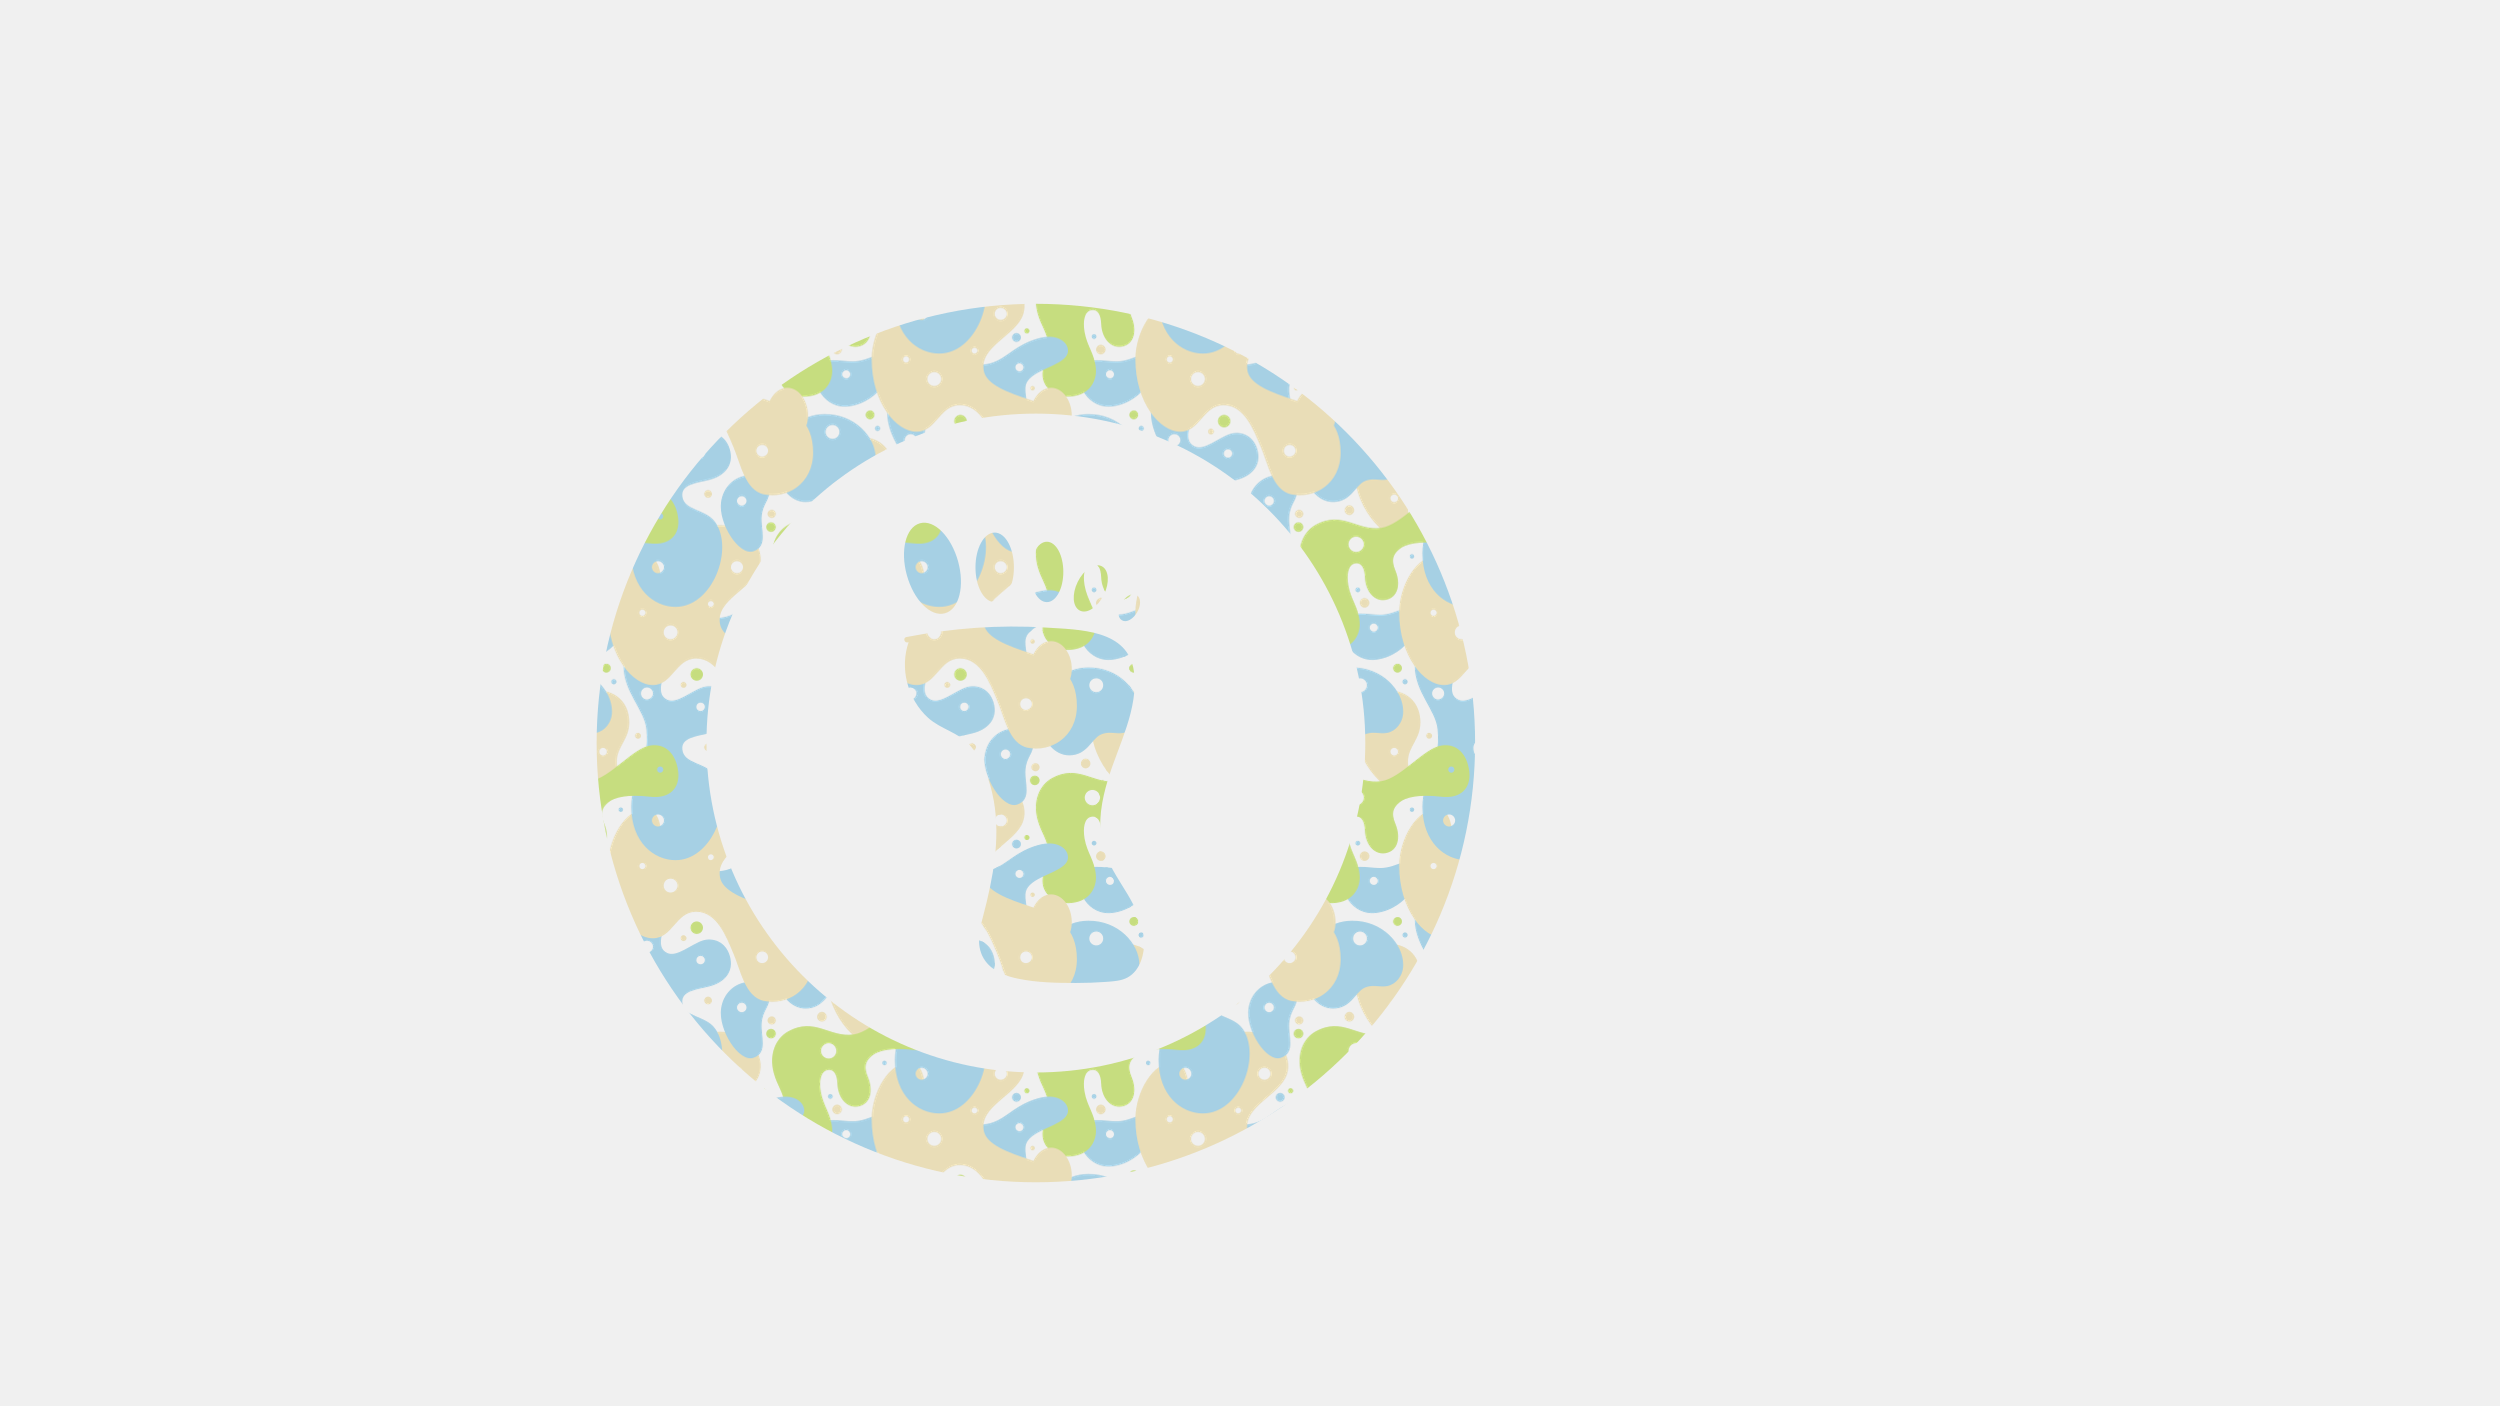
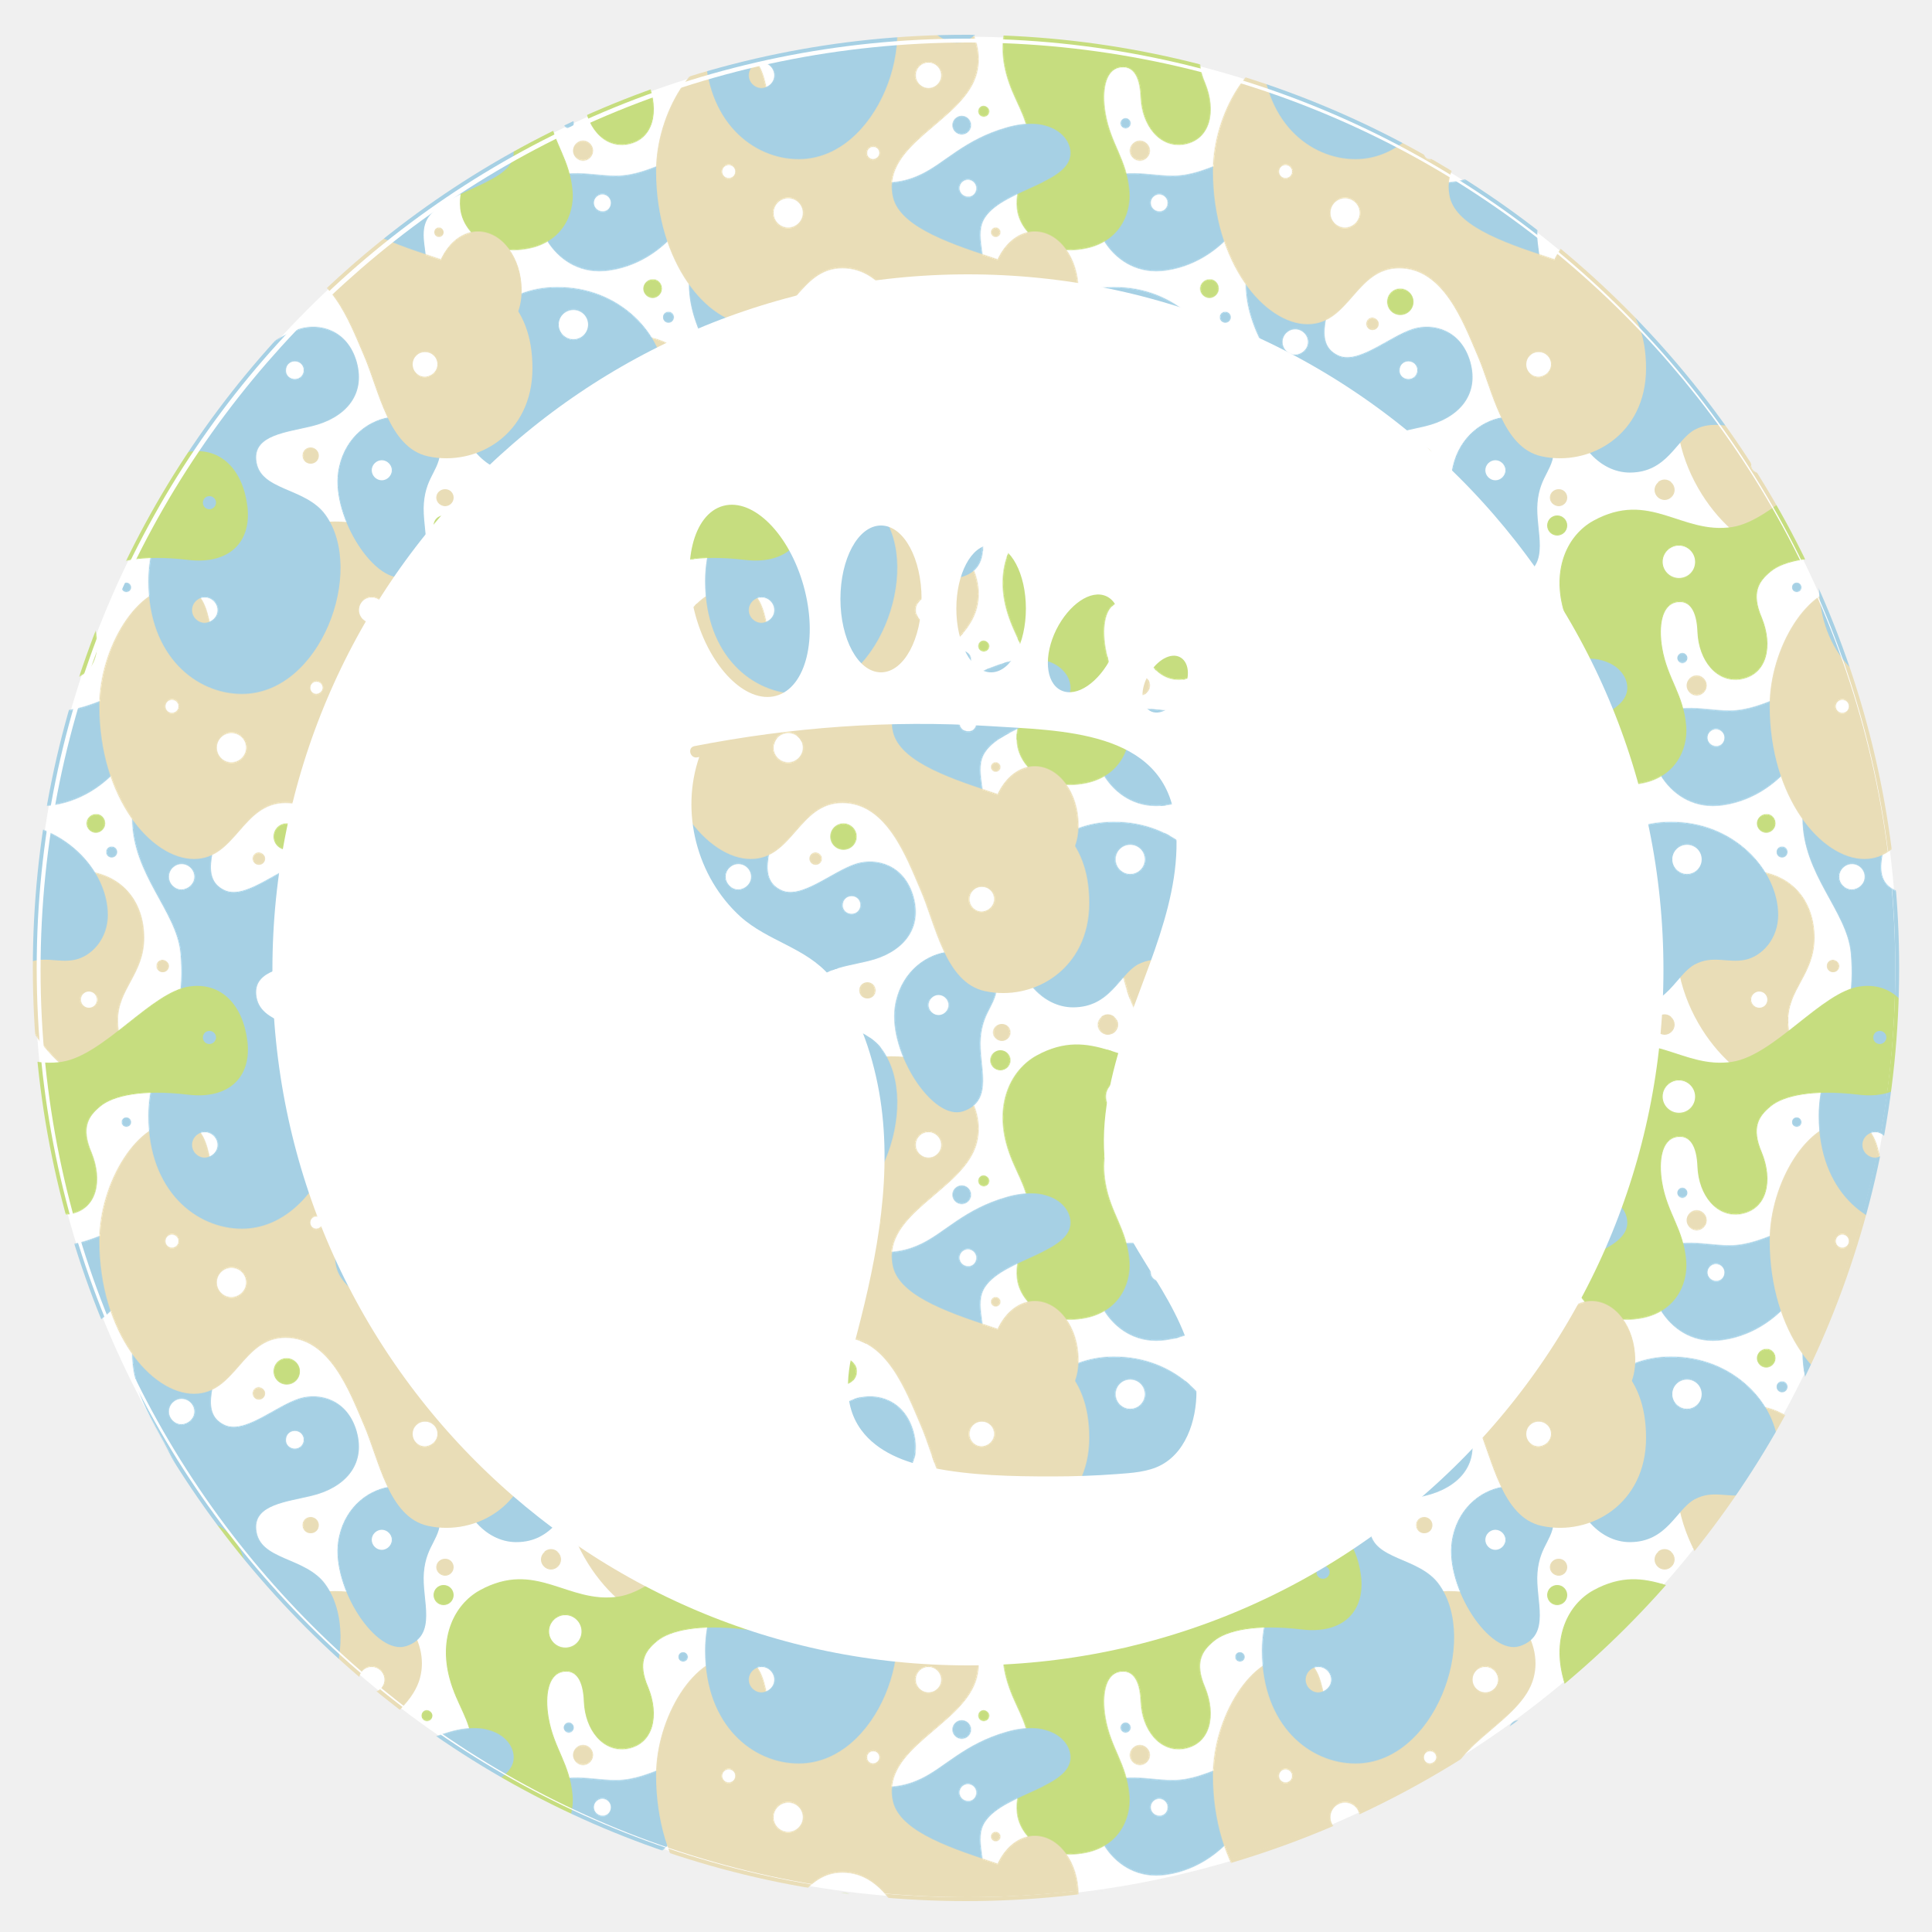
- <svg xmlns="http://www.w3.org/2000/svg" version="1.1" id="图层_1" x="0px" y="0px" viewBox="0 0 1366 768" style="enable-background:new 0 0 1366 768;" xml:space="preserve">
+ <svg xmlns="http://www.w3.org/2000/svg" version="1.1" x="0px" y="0px" viewBox="0 0 500 500" style="enable-background:new 0 0 500 500;" xml:space="preserve">
  <style type="text/css">
	.st0{fill:none;}
	.st1{fill:#C6DD7F;}
	.st2{fill:#E9DDB7;}
	.st3{fill:#A6D0E4;}
- 	.st4{fill:none;stroke:url(#小白花);stroke-width:60;stroke-miterlimit:10;}
- 	.st5{fill:none;stroke:#000000;stroke-width:60;stroke-miterlimit:10;}
- 	.st6{fill:#F7931E;}
- 	.st7{fill:url(#小白花);}
- 	.st8{fill:url(#小白花);stroke:url(#小白花);stroke-miterlimit:10;}
+ 	.st4{fill:#FFFFFF;stroke:url(#小白花);stroke-miterlimit:10;}
+ 	.st5{fill:none;stroke:url(#小白花);stroke-width:60;stroke-miterlimit:10;}
+ 	.st6{fill:none;stroke:#000000;stroke-width:60;stroke-miterlimit:10;}
+ 	.st7{fill:#F7931E;}
+ 	.st8{fill:url(#小白花);}
+ 	.st9{fill:url(#小白花);stroke:url(#小白花);stroke-miterlimit:10;}
</style>
-   <pattern width="144.1" height="138.4" patternUnits="userSpaceOnUse" id="小白花" viewBox="100 -216.8 144.1 138.4" style="overflow:visible;">
+   <pattern x="-306.5" y="-152" width="144.1" height="138.4" patternUnits="userSpaceOnUse" id="小白花" viewBox="100 -216.8 144.1 138.4" style="overflow:visible;">
    <g>
      <rect x="100" y="-216.8" class="st0" width="144.1" height="138.4" />
      <g>
        <path class="st1" d="M311-58.3c-11.8-1.4-19.4,0.3-22.7,3.1c-3,2.5-5,5.4-2.2,11.9c2.9,7.1,1.5,14.7-5.5,15.9     c-6.2,1-10.9-4.8-11.2-12.3c-0.2-5.2-1.9-8.3-5.5-7.6c-3.6,0.7-4.6,5.9-3.6,11.8c1.4,8.1,5.5,11.8,6.2,20.2     c0.5,6.1-2.9,13.7-12.5,15c-9.3,1.4-15.9-4.3-16.6-10.5c-0.7-6.6,3.6-10.9,3.1-17.6c-0.5-6.7-4-10.2-5.9-17.3     c-2.8-10.5,1.2-19,7.8-22.7c14.7-8.1,22.8,3.6,36,1.6c10.9-1.7,23.3-18.2,33-19.5c8.2-1.2,13.8,4.7,15,14     C327.6-63,321.7-57.1,311-58.3z M268.8-57.8c0-2.3-1.9-4.2-4.2-4.2c-2.3,0-4.2,1.9-4.2,4.2s1.9,4.2,4.2,4.2     C267-53.6,268.8-55.5,268.8-57.8z M318.3-73.2c0-1-0.8-1.7-1.7-1.7c-1,0-1.7,0.8-1.7,1.7s0.8,1.7,1.7,1.7     C317.5-71.4,318.3-72.2,318.3-73.2z" />
      </g>
      <g>
        <path class="st2" d="M148.8-77.5c0,7.2,4.6,13.8-1,16.3c-8.5,3.8-28-14.3-28-36.2c0-12,8.7-19,17.8-19c12.3,0,18,8.2,18,17.5     C155.6-89.5,148.8-85.7,148.8-77.5z M143.4-82.9c0-1.1-0.9-2.1-2.1-2.1c-1.1,0-2.1,0.9-2.1,2.1c0,1.1,0.9,2.1,2.1,2.1     C142.5-80.8,143.4-81.7,143.4-82.9z" />
        <path class="st3" d="M223.5-54c-7.9,2.7-19.4-15.3-17.7-27c1.2-8.2,7.1-13.2,13.1-14.2c7.5-1.3,12.9,2.6,13.3,7.2     c0.5,6.3-3.6,7.5-4.2,15C227.4-65.9,231.7-56.8,223.5-54z M219.7-81.5c0-1.4-1.2-2.6-2.6-2.6c-1.4,0-2.6,1.2-2.6,2.6     c0,1.4,1.2,2.6,2.6,2.6C218.5-78.9,219.7-80.1,219.7-81.5z" />
        <path class="st2" d="M119.4-76.5c0,1.4-1.2,2.6-2.6,2.6c-1.4,0-2.6-1.2-2.6-2.6s1.2-2.6,2.6-2.6     C118.2-79.1,119.4-77.9,119.4-76.5z" />
        <path class="st3" d="M184.6-84.2c0.7,8.1,12.7,7,17.9,14.2c10.5,14.5-1.2,46.4-21.6,46.4c-11.7,0-24.2-9.7-24.2-29.2     c0-15.8,10.2-21.5,8.3-42.2c-1-10.8-12.5-20.3-12.5-34.8c0-5.9,3.6-13.4,11.6-13.4c7.1,0,10.8,6,10.8,12.9c0,6.8-5.4,15.7,1.4,19     c5.2,2.6,13.2-4.8,19.5-6.8c5.2-1.6,12.4,0.2,14.8,8.5c2.5,8.9-3.3,14.7-11.6,16.7C192.5-91.3,184-90.6,184.6-84.2z M168.6-114.7     c0-1.8-1.5-3.3-3.3-3.3c-1.8,0-3.3,1.5-3.3,3.3c0,1.8,1.5,3.3,3.3,3.3C167.1-111.5,168.6-112.9,168.6-114.7z M194.6-105.1     c1.3,0,2.3-1,2.3-2.3c0-1.3-1-2.3-2.3-2.3c-1.3,0-2.3,1-2.3,2.3C192.2-106.1,193.3-105.1,194.6-105.1z M174.6-45.4     c0-1.8-1.5-3.3-3.3-3.3c-1.8,0-3.3,1.5-3.3,3.3c0,1.8,1.5,3.3,3.3,3.3C173.1-42.1,174.6-43.6,174.6-45.4z" />
        <path class="st1" d="M166.9-58.3c-11.8-1.4-19.4,0.3-22.7,3.1c-3,2.5-5,5.4-2.2,11.9c2.9,7.1,1.5,14.7-5.5,15.9     c-6.2,1-10.9-4.8-11.2-12.3c-0.2-5.2-1.9-8.3-5.5-7.6c-3.6,0.7-4.6,5.9-3.6,11.8c1.4,8.1,5.5,11.8,6.2,20.2     c0.5,6.1-2.9,13.7-12.5,15c-9.3,1.4-15.9-4.3-16.6-10.5c-0.7-6.6,3.6-10.9,3.1-17.6c-0.5-6.7-4-10.2-5.9-17.3     c-2.8-10.5,1.2-19,7.8-22.7c14.7-8.1,22.8,3.6,36,1.6c10.9-1.7,23.3-18.2,33-19.5c8.2-1.2,13.8,4.7,15,14     C183.5-63,177.6-57.1,166.9-58.3z M124.7-57.8c0-2.3-1.9-4.2-4.2-4.2c-2.3,0-4.2,1.9-4.2,4.2s1.9,4.2,4.2,4.2     C122.9-53.6,124.7-55.5,124.7-57.8z M174.2-73.2c0-1-0.8-1.7-1.7-1.7c-1,0-1.7,0.8-1.7,1.7s0.8,1.7,1.7,1.7     C173.4-71.4,174.2-72.2,174.2-73.2z" />
      </g>
      <g>
        <path class="st3" d="M290.3-104.8c0,6.2-4.2,10.7-8.6,11.6c-4.5,0.9-8.3-1.3-13,1.2c-4.8,2.6-7.1,11.1-16.8,11.1     c-8,0-15.2-8-15.2-18.8c0-20.2,13.1-29.2,25.6-29.2C278.9-129.1,290.3-116.4,290.3-104.8z M270.6-119.2c0-2.1-1.7-3.8-3.8-3.8     c-2.1,0-3.8,1.7-3.8,3.8c0,2.1,1.7,3.8,3.8,3.8C268.9-115.4,270.6-117.1,270.6-119.2z" />
        <path class="st1" d="M311-196.7c-11.8-1.4-19.4,0.3-22.7,3.1c-3,2.5-5,5.4-2.2,11.9c2.9,7.1,1.5,14.7-5.5,15.9     c-6.2,1-10.9-4.8-11.2-12.3c-0.2-5.2-1.9-8.3-5.5-7.6c-3.6,0.7-4.6,5.9-3.6,11.8c1.4,8.1,5.5,11.8,6.2,20.2     c0.5,6.1-2.9,13.7-12.5,15c-9.3,1.4-15.9-4.3-16.6-10.5c-0.7-6.6,3.6-10.9,3.1-17.6c-0.5-6.7-4-10.2-5.9-17.3     c-2.8-10.5,1.2-19,7.8-22.7c14.7-8.1,22.8,3.6,36,1.6c10.9-1.7,23.3-18.2,33-19.5c8.2-1.2,13.8,4.7,15,14     C327.6-201.3,321.7-195.4,311-196.7z M268.8-196.2c0-2.3-1.9-4.2-4.2-4.2c-2.3,0-4.2,1.9-4.2,4.2c0,2.3,1.9,4.2,4.2,4.2     C267-192,268.8-193.9,268.8-196.2z M318.3-211.5c0-1-0.8-1.7-1.7-1.7c-1,0-1.7,0.8-1.7,1.7c0,1,0.8,1.7,1.7,1.7     C317.5-209.8,318.3-210.6,318.3-211.5z" />
      </g>
      <g>
        <path class="st3" d="M131.8-133.2c-14,2-21.2-13.3-17.7-20.3c3.7-7.3,12.1-4.2,19.5-4.2c9.7,0,16.4-7.6,20.4-2.3     C158.3-154.4,149-135.6,131.8-133.2z M132.3-150.7c0-1.2-1-2.2-2.2-2.2c-1.2,0-2.2,1-2.2,2.2c0,1.2,1,2.2,2.2,2.2     C131.3-148.4,132.3-149.4,132.3-150.7z" />
        <path class="st2" d="M148.8-215.9c0,7.2,4.6,13.8-1,16.3c-8.5,3.8-28-14.3-28-36.2c0-12,8.7-19,17.8-19c12.3,0,18,8.2,18,17.5     C155.6-227.9,148.8-224.1,148.8-215.9z M143.4-221.2c0-1.1-0.9-2.1-2.1-2.1c-1.1,0-2.1,0.9-2.1,2.1c0,1.1,0.9,2.1,2.1,2.1     C142.5-219.2,143.4-220.1,143.4-221.2z" />
        <path class="st3" d="M146.2-104.8c0,6.2-4.2,10.7-8.6,11.6c-4.5,0.9-8.3-1.3-13,1.2c-4.8,2.6-7.1,11.1-16.8,11.1     c-8,0-15.2-8-15.2-18.8c0-20.2,13.1-29.2,25.6-29.2C134.7-129.1,146.2-116.4,146.2-104.8z M126.4-119.2c0-2.1-1.7-3.8-3.8-3.8     c-2.1,0-3.8,1.7-3.8,3.8c0,2.1,1.7,3.8,3.8,3.8C124.7-115.4,126.4-117.1,126.4-119.2z" />
        <path class="st1" d="M145.5-128.5c0,1.3-1.1,2.4-2.4,2.4c-1.3,0-2.4-1.1-2.4-2.4c0-1.3,1.1-2.4,2.4-2.4     C144.4-131,145.5-129.9,145.5-128.5z" />
        <path class="st3" d="M229.2-147c-3.2,4.7,1,10.7-1.4,15.2c-2.4,4.5-6.7,5-9.9,2.6c-3.6-2.8-3.4-6.6-8.3-8.8     c-5.5-2.5-18,2.2-19.7-7.3c-0.9-4.8,2.4-8.6,7.3-9.7c6.1-1.4,9.4-0.2,15.4-3.1c6.1-2.9,11.2-9,22.1-12.1     c10.4-3,16.1,1.6,16.6,5.9C252.3-155.9,234.2-154.4,229.2-147z M226.9-154.5c0-1.2-1-2.2-2.2-2.2c-1.2,0-2.2,1-2.2,2.2     c0,1.2,1,2.2,2.2,2.2C225.9-152.2,226.9-153.2,226.9-154.5z" />
        <path class="st2" d="M256.1-107.9c0,17.2-14.5,25.5-27,22.8c-10.3-2.2-12.8-17.3-16.7-26.2c-3.7-8.6-8.8-22.5-20.2-22.5     c-11.2,0-12.8,14.5-23.7,14.5c-11,0-24.5-15.7-24.5-39.7c0-14.7,9.8-31.5,20.8-30.7c11.7,0.8,4.5,19.7,15.3,19.7     c9.5,0,7.9-16.3,9.2-23.3c1.7-9,6.8-14.2,18.5-13.2c14.4,1.2,22.3,13.5,18.9,23.3c-4,11.5-23.9,17.3-21.5,30.5     c1.3,7.6,13,12,26,16.2C245.8-131.7,256.1-125,256.1-107.9z M211.2-183.7c0,1.8,1.5,3.3,3.3,3.3c1.8,0,3.3-1.5,3.3-3.3     s-1.5-3.3-3.3-3.3C212.6-187,211.2-185.5,211.2-183.7z M164.5-158.8c0-1-0.8-1.7-1.7-1.7c-1,0-1.7,0.8-1.7,1.7     c0,1,0.8,1.7,1.7,1.7C163.7-157.1,164.5-157.8,164.5-158.8z M182-148.1c0-2.1-1.7-3.8-3.8-3.8c-2.1,0-3.8,1.7-3.8,3.8     c0,2.1,1.7,3.8,3.8,3.8C180.2-144.3,182-146,182-148.1z M201.8-163.6c0-0.9-0.7-1.6-1.6-1.6c-0.9,0-1.6,0.7-1.6,1.6     c0,0.9,0.7,1.6,1.6,1.6C201.1-162.1,201.8-162.8,201.8-163.6z M231.5-108.9c0-1.8-1.4-3.2-3.2-3.2c-1.8,0-3.2,1.4-3.2,3.2     c0,1.8,1.4,3.2,3.2,3.2C230.1-105.8,231.5-107.2,231.5-108.9z" />
        <path class="st3" d="M223.5-192.4c-7.9,2.7-19.4-15.3-17.7-27c1.2-8.2,7.1-13.2,13.1-14.2c7.5-1.3,12.9,2.6,13.3,7.2     c0.5,6.3-3.6,7.5-4.2,15C227.4-204.3,231.7-195.2,223.5-192.4z M219.7-219.9c0-1.4-1.2-2.6-2.6-2.6c-1.4,0-2.6,1.2-2.6,2.6     c0,1.4,1.2,2.6,2.6,2.6C218.5-217.3,219.7-218.4,219.7-219.9z" />
        <path class="st2" d="M119.4-214.8c0,1.4-1.2,2.6-2.6,2.6c-1.4,0-2.6-1.2-2.6-2.6c0-1.4,1.2-2.6,2.6-2.6     C118.2-217.4,119.4-216.3,119.4-214.8z" />
        <path class="st2" d="M253.3-128.1c0-8.4-5.1-15.2-11.3-15.2s-11.3,6.8-11.3,15.2c0,8.4,5.1,12.4,11.3,12.4     S253.3-119.7,253.3-128.1z" />
        <path class="st3" d="M184.6-222.6c0.7,8.1,12.7,7,17.9,14.2c10.5,14.5-1.2,46.4-21.6,46.4c-11.7,0-24.2-9.7-24.2-29.2     c0-15.8,10.2-21.5,8.3-42.2c-1-10.8-12.5-20.3-12.5-34.8c0-5.9,3.6-13.4,11.6-13.4c7.1,0,10.8,6,10.8,12.9c0,6.8-5.4,15.7,1.4,19     c5.2,2.6,13.2-4.8,19.5-6.8c5.2-1.6,12.4,0.2,14.8,8.5c2.5,8.9-3.3,14.7-11.6,16.7C192.5-229.7,184-229,184.6-222.6z      M168.6-253.1c0-1.8-1.5-3.3-3.3-3.3c-1.8,0-3.3,1.5-3.3,3.3c0,1.8,1.5,3.3,3.3,3.3C167.1-249.8,168.6-251.3,168.6-253.1z      M194.6-243.4c1.3,0,2.3-1,2.3-2.3c0-1.3-1-2.3-2.3-2.3c-1.3,0-2.3,1-2.3,2.3C192.2-244.5,193.3-243.4,194.6-243.4z M174.6-183.7     c0-1.8-1.5-3.3-3.3-3.3c-1.8,0-3.3,1.5-3.3,3.3c0,1.8,1.5,3.3,3.3,3.3C173.1-180.5,174.6-181.9,174.6-183.7z" />
        <path class="st1" d="M166.9-196.7c-11.8-1.4-19.4,0.3-22.7,3.1c-3,2.5-5,5.4-2.2,11.9c2.9,7.1,1.5,14.7-5.5,15.9     c-6.2,1-10.9-4.8-11.2-12.3c-0.2-5.2-1.9-8.3-5.5-7.6c-3.6,0.7-4.6,5.9-3.6,11.8c1.4,8.1,5.5,11.8,6.2,20.2     c0.5,6.1-2.9,13.7-12.5,15c-9.3,1.4-15.9-4.3-16.6-10.5c-0.7-6.6,3.6-10.9,3.1-17.6c-0.5-6.7-4-10.2-5.9-17.3     c-2.8-10.5,1.2-19,7.8-22.7c14.7-8.1,22.8,3.6,36,1.6c10.9-1.7,23.3-18.2,33-19.5c8.2-1.2,13.8,4.7,15,14     C183.5-201.3,177.6-195.4,166.9-196.7z M124.7-196.2c0-2.3-1.9-4.2-4.2-4.2c-2.3,0-4.2,1.9-4.2,4.2c0,2.3,1.9,4.2,4.2,4.2     C122.9-192,124.7-193.9,124.7-196.2z M174.2-211.5c0-1-0.8-1.7-1.7-1.7c-1,0-1.7,0.8-1.7,1.7c0,1,0.8,1.7,1.7,1.7     C173.4-209.8,174.2-210.6,174.2-211.5z" />
        <path class="st1" d="M230.2-174.4c0,0.8-0.6,1.4-1.4,1.4c-0.8,0-1.4-0.6-1.4-1.4c0-0.8,0.6-1.4,1.4-1.4     C229.6-175.7,230.2-175.1,230.2-174.4z" />
        <path class="st2" d="M235.7-212.8c0,1.2-1,2.2-2.2,2.2s-2.3-1-2.3-2.2c0-1.2,1-2.2,2.3-2.2S235.7-214,235.7-212.8z" />
        <path class="st3" d="M152.2-189.6c0,0.7-0.5,1.2-1.2,1.2s-1.2-0.5-1.2-1.2s0.5-1.2,1.2-1.2S152.2-190.2,152.2-189.6z" />
        <path class="st3" d="M148.6-121.1c0,0.8-0.6,1.4-1.4,1.4s-1.4-0.6-1.4-1.4c0-0.8,0.6-1.4,1.4-1.4S148.6-121.9,148.6-121.1z" />
        <path class="st2" d="M233.1-143.1c0,0.7-0.5,1.2-1.2,1.2s-1.2-0.5-1.2-1.2c0-0.7,0.5-1.2,1.2-1.2S233.1-143.7,233.1-143.1z" />
        <path class="st1" d="M195.9-125.1c0,1.9-1.5,3.4-3.4,3.4c-1.9,0-3.4-1.5-3.4-3.4c0-1.9,1.5-3.4,3.4-3.4     C194.3-128.5,195.9-127,195.9-125.1z" />
        <path class="st2" d="M200.8-85.3c0,1.2-0.9,2.1-2.1,2.1c-1.2,0-2.1-0.9-2.1-2.1s0.9-2.1,2.1-2.1     C199.9-87.4,200.8-86.4,200.8-85.3z" />
        <path class="st2" d="M162-91.6c0,0.9-0.7,1.6-1.6,1.6c-0.9,0-1.6-0.7-1.6-1.6c0-0.9,0.7-1.6,1.6-1.6     C161.3-93.1,162-92.4,162-91.6z" />
        <circle class="st1" cx="233.1" cy="-205.6" r="2.6" />
        <circle class="st3" cx="223.1" cy="-170.8" r="2.4" />
        <path class="st2" d="M127.7-164.2c0,1.4-1.2,2.6-2.6,2.6c-1.4,0-2.6-1.2-2.6-2.6c0-1.4,1.2-2.6,2.6-2.6     C126.5-166.8,127.7-165.6,127.7-164.2z" />
        <path class="st3" d="M122.7-171.3c0,0.7-0.6,1.3-1.3,1.3c-0.7,0-1.3-0.6-1.3-1.3s0.6-1.3,1.3-1.3     C122.1-172.6,122.7-172,122.7-171.3z" />
        <path class="st2" d="M186.9-119.4c0,0.9-0.7,1.6-1.6,1.6c-0.9,0-1.6-0.7-1.6-1.6c0-0.9,0.7-1.6,1.6-1.6     C186.2-120.9,186.9-120.2,186.9-119.4z" />
      </g>
      <g>
        <path class="st3" d="M85-147c-3.2,4.7,1,10.7-1.4,15.2c-2.4,4.5-6.7,5-9.9,2.6c-3.6-2.8-3.4-6.6-8.3-8.8     c-5.5-2.5-18,2.2-19.7-7.3c-0.9-4.8,2.4-8.6,7.3-9.7c6.1-1.4,9.4-0.2,15.4-3.1c6.1-2.9,11.2-9,22.1-12.1     c10.4-3,16.1,1.6,16.6,5.9C108.2-155.9,90-154.4,85-147z M82.8-154.5c0-1.2-1-2.2-2.2-2.2c-1.2,0-2.2,1-2.2,2.2     c0,1.2,1,2.2,2.2,2.2C81.8-152.2,82.8-153.2,82.8-154.5z" />
        <path class="st2" d="M112-107.9c0,17.2-14.5,25.5-27,22.8c-10.3-2.2-12.8-17.3-16.7-26.2c-3.7-8.6-8.8-22.5-20.2-22.5     c-11.2,0-12.8,14.5-23.7,14.5c-11,0-24.5-15.7-24.5-39.7c0-14.7,9.8-31.5,20.8-30.7c11.7,0.8,4.5,19.7,15.3,19.7     c9.5,0,7.9-16.3,9.2-23.3c1.7-9,6.8-14.2,18.5-13.2c14.4,1.2,22.3,13.5,18.9,23.3c-4,11.5-23.9,17.3-21.5,30.5     c1.3,7.6,13,12,26,16.2C101.7-131.7,112-125,112-107.9z M67-183.7c0,1.8,1.5,3.3,3.3,3.3c1.8,0,3.3-1.5,3.3-3.3s-1.5-3.3-3.3-3.3     C68.5-187,67-185.5,67-183.7z M20.4-158.8c0-1-0.8-1.7-1.7-1.7c-1,0-1.7,0.8-1.7,1.7c0,1,0.8,1.7,1.7,1.7     C19.6-157.1,20.4-157.8,20.4-158.8z M37.8-148.1c0-2.1-1.7-3.8-3.8-3.8c-2.1,0-3.8,1.7-3.8,3.8c0,2.1,1.7,3.8,3.8,3.8     C36.1-144.3,37.8-146,37.8-148.1z M57.7-163.6c0-0.9-0.7-1.6-1.6-1.6c-0.9,0-1.6,0.7-1.6,1.6c0,0.9,0.7,1.6,1.6,1.6     C57-162.1,57.7-162.8,57.7-163.6z M87.4-108.9c0-1.8-1.4-3.2-3.2-3.2c-1.8,0-3.2,1.4-3.2,3.2c0,1.8,1.4,3.2,3.2,3.2     C85.9-105.8,87.4-107.2,87.4-108.9z" />
        <path class="st2" d="M109.2-128.1c0-8.4-5.1-15.2-11.3-15.2c-6.3,0-11.3,6.8-11.3,15.2c0,8.4,5.1,12.4,11.3,12.4     C104.1-115.6,109.2-119.7,109.2-128.1z" />
      </g>
    </g>
  </pattern>
-   <circle class="st4" cx="566" cy="406" r="210" />
-   <path class="st5" d="M619,306" />
-   <path class="st6" d="M1085,58" />
-   <g>
-     <path class="st7" d="M497.9,351.2c-6.2,16.4,1.7,36.8,17.3,44.9c3.1,1.6,6.5,2.8,9.5,4.6c5,3.1,8.7,8,11.5,13.1   c14.4,25.9,10,58,2.4,86.7c-1.8,6.7-3.7,14-1,20.5c4,9.4,15.8,12.4,25.9,13.4c14.2,1.4,28.5,1.6,42.7,0.5c3.8-0.3,7.8-0.8,10.8-3.2   c1.2-0.9,2.1-2.1,2.9-3.3c6.3-9.7,3.4-22.7-1.9-33c-5.4-10.2-13-19.4-16.4-30.5c-4.5-14.5-1-30.3,3.9-44.7s11.2-28.6,12.5-43.7   c0.7-7.9-0.3-16.7-5.8-22.4c-5.1-5.3-12.9-6.8-20.2-7.7c-32.1-4.3-64.9-3.2-96.6,3.1" />
+   <g id="图层_2">
+     <circle class="st4" cx="250" cy="250.5" r="241" />
+   </g>
+   <g id="图层_1">
+     <circle class="st5" cx="250.5" cy="251" r="210" />
+     <path class="st6" d="M303.5,151" />
+     <path class="st7" d="M778.5-94" />
    <g>
-       <path class="st7" d="M496.5,350.8c-5,14.3-0.7,31.1,10.6,41.4c7.1,6.4,16.9,8,23.2,15.4c7,8.3,10.8,19.4,12.7,29.9    c3.7,20.9-0.4,42.4-5.7,62.6c-2.2,8.2-4.4,17.5,1.1,25c4.2,5.7,11.4,8.4,18.1,9.7c10.2,2.1,21,2.3,31.4,2.3c5.5,0,11-0.2,16.5-0.6    c3.9-0.3,8.2-0.5,11.7-2.4c7-3.8,9.4-13.1,9-20.5c-0.5-9-4.4-17.2-8.9-24.8c-5.3-8.9-11.6-17.5-13.9-27.8    c-2.6-11.7-0.3-23.9,3.1-35.1c5.7-18.8,16.8-38.5,14.2-58.8c-3-23.3-29.9-23-48.2-24.2c-25.5-1.6-51.1,0.3-76.2,5.2    c-1.9,0.4-1.1,3.3,0.8,2.9c20.8-4.1,41.9-6,63-5.6c10.5,0.2,20.9,1,31.3,2.3c9.1,1.2,19.6,2.9,24.1,12c4.3,8.8,2.4,19.9,0.2,28.9    c-2.3,9.5-6,18.6-9.2,27.7c-6,17.2-10.7,36.2-3.3,53.7c6.8,16.2,23.8,31.7,19.5,50.8c-1.2,5.4-4.3,10.2-9.9,11.7    c-4.8,1.3-10.1,1.1-15,1.3c-10.4,0.4-20.7,0.1-31.1-0.8c-8.1-0.8-17.8-2.1-23.6-8.3c-7.7-8.2-2.6-20.2-0.3-29.5    c4.2-17.3,7.1-35.4,5-53.2c-2-17.3-8.9-37.2-25.8-45c-8.9-4.1-15.8-9.4-20-18.5c-3.9-8.5-4.5-18.1-1.4-26.9    C500,349.8,497.1,349,496.5,350.8L496.5,350.8z" />
+       <path class="st8" d="M182.4,196.2c-6.2,16.4,1.7,36.8,17.3,44.9c3.1,1.6,6.5,2.8,9.5,4.6c5,3.1,8.7,8,11.5,13.1    c14.4,25.9,10,58,2.4,86.7c-1.8,6.7-3.7,14-1,20.5c4,9.4,15.8,12.4,25.9,13.4c14.2,1.4,28.5,1.6,42.7,0.5    c3.8-0.3,7.8-0.8,10.8-3.2c1.2-0.9,2.1-2.1,2.9-3.3c6.3-9.7,3.4-22.7-1.9-33c-5.4-10.2-13-19.4-16.4-30.5    c-4.5-14.5-1-30.3,3.9-44.7c4.9-14.4,11.2-28.6,12.5-43.7c0.7-7.9-0.3-16.7-5.8-22.4c-5.1-5.3-12.9-6.8-20.2-7.7    c-32.1-4.3-64.9-3.2-96.6,3.1" />
+       <g>
+         <path class="st8" d="M181,195.8c-5,14.3-0.7,31.1,10.6,41.4c7.1,6.4,16.9,8,23.2,15.4c7,8.3,10.8,19.4,12.7,29.9     c3.7,20.9-0.4,42.4-5.7,62.6c-2.2,8.2-4.4,17.5,1.1,25c4.2,5.7,11.4,8.4,18.1,9.7c10.2,2.1,21,2.3,31.4,2.3     c5.5,0,11-0.2,16.5-0.6c3.9-0.3,8.2-0.5,11.7-2.4c7-3.8,9.4-13.1,9-20.5c-0.5-9-4.4-17.2-8.9-24.8c-5.3-8.9-11.6-17.5-13.9-27.8     c-2.6-11.7-0.3-23.9,3.1-35.1c5.7-18.8,16.8-38.5,14.2-58.8c-3-23.3-29.9-23-48.2-24.2c-25.5-1.6-51.1,0.3-76.2,5.2     c-1.9,0.4-1.1,3.3,0.8,2.9c20.8-4.1,41.9-6,63-5.6c10.5,0.2,20.9,1,31.3,2.3c9.1,1.2,19.6,2.9,24.1,12c4.3,8.8,2.4,19.9,0.2,28.9     c-2.3,9.5-6,18.6-9.2,27.7c-6,17.2-10.7,36.2-3.3,53.7c6.8,16.2,23.8,31.7,19.5,50.8c-1.2,5.4-4.3,10.2-9.9,11.7     c-4.8,1.3-10.1,1.1-15,1.3c-10.4,0.4-20.7,0.1-31.1-0.8c-8.1-0.8-17.8-2.1-23.6-8.3c-7.7-8.2-2.6-20.2-0.3-29.5     c4.2-17.3,7.1-35.4,5-53.2c-2-17.3-8.9-37.2-25.8-45c-8.9-4.1-15.8-9.4-20-18.5c-3.9-8.5-4.5-18.1-1.4-26.9     C184.5,194.8,181.6,194,181,195.8L181,195.8z" />
+       </g>
    </g>
+     <path class="st9" d="M207.5,151.8c3.7,13.3,0.6,25.8-6.8,27.8s-16.5-7.1-20.2-20.4c-3.7-13.3-0.6-25.8,6.8-27.8   S203.8,138.5,207.5,151.8z" />
+     <ellipse class="st9" cx="228" cy="155" rx="10" ry="18.5" />
+     <ellipse class="st9" cx="256.5" cy="157.5" rx="8.5" ry="16" />
+     <path class="st9" d="M287.2,169.8c-3.2,6.4-8.7,10.2-12.4,8.4c-3.7-1.8-4.2-8.5-1-15c3.2-6.4,8.7-10.2,12.4-8.4   C289.9,156.6,290.4,163.3,287.2,169.8z" />
+     <path class="st9" d="M305.4,179.3c-2.1,3.6-5.5,5.5-7.6,4.2s-2.2-5.2-0.1-8.7c2.1-3.6,5.5-5.5,7.6-4.2S307.5,175.7,305.4,179.3z" />
  </g>
-   <path class="st8" d="M523,306.8c3.7,13.3,0.6,25.8-6.8,27.8c-7.5,2.1-16.5-7.1-20.2-20.4c-3.7-13.3-0.6-25.8,6.8-27.8  C510.3,284.3,519.3,293.5,523,306.8z" />
-   <ellipse class="st8" cx="543.5" cy="310" rx="10" ry="18.5" />
-   <ellipse class="st8" cx="572" cy="312.5" rx="8.5" ry="16" />
-   <path class="st8" d="M602.7,324.8c-3.2,6.4-8.7,10.2-12.4,8.4s-4.2-8.5-1-15s8.7-10.2,12.4-8.4S605.9,318.3,602.7,324.8z" />
-   <path class="st8" d="M620.9,334.3c-2.1,3.6-5.5,5.5-7.6,4.2c-2.2-1.2-2.2-5.2-0.1-8.7c2.1-3.6,5.5-5.5,7.6-4.2  C622.9,326.7,623,330.7,620.9,334.3z" />
</svg>
